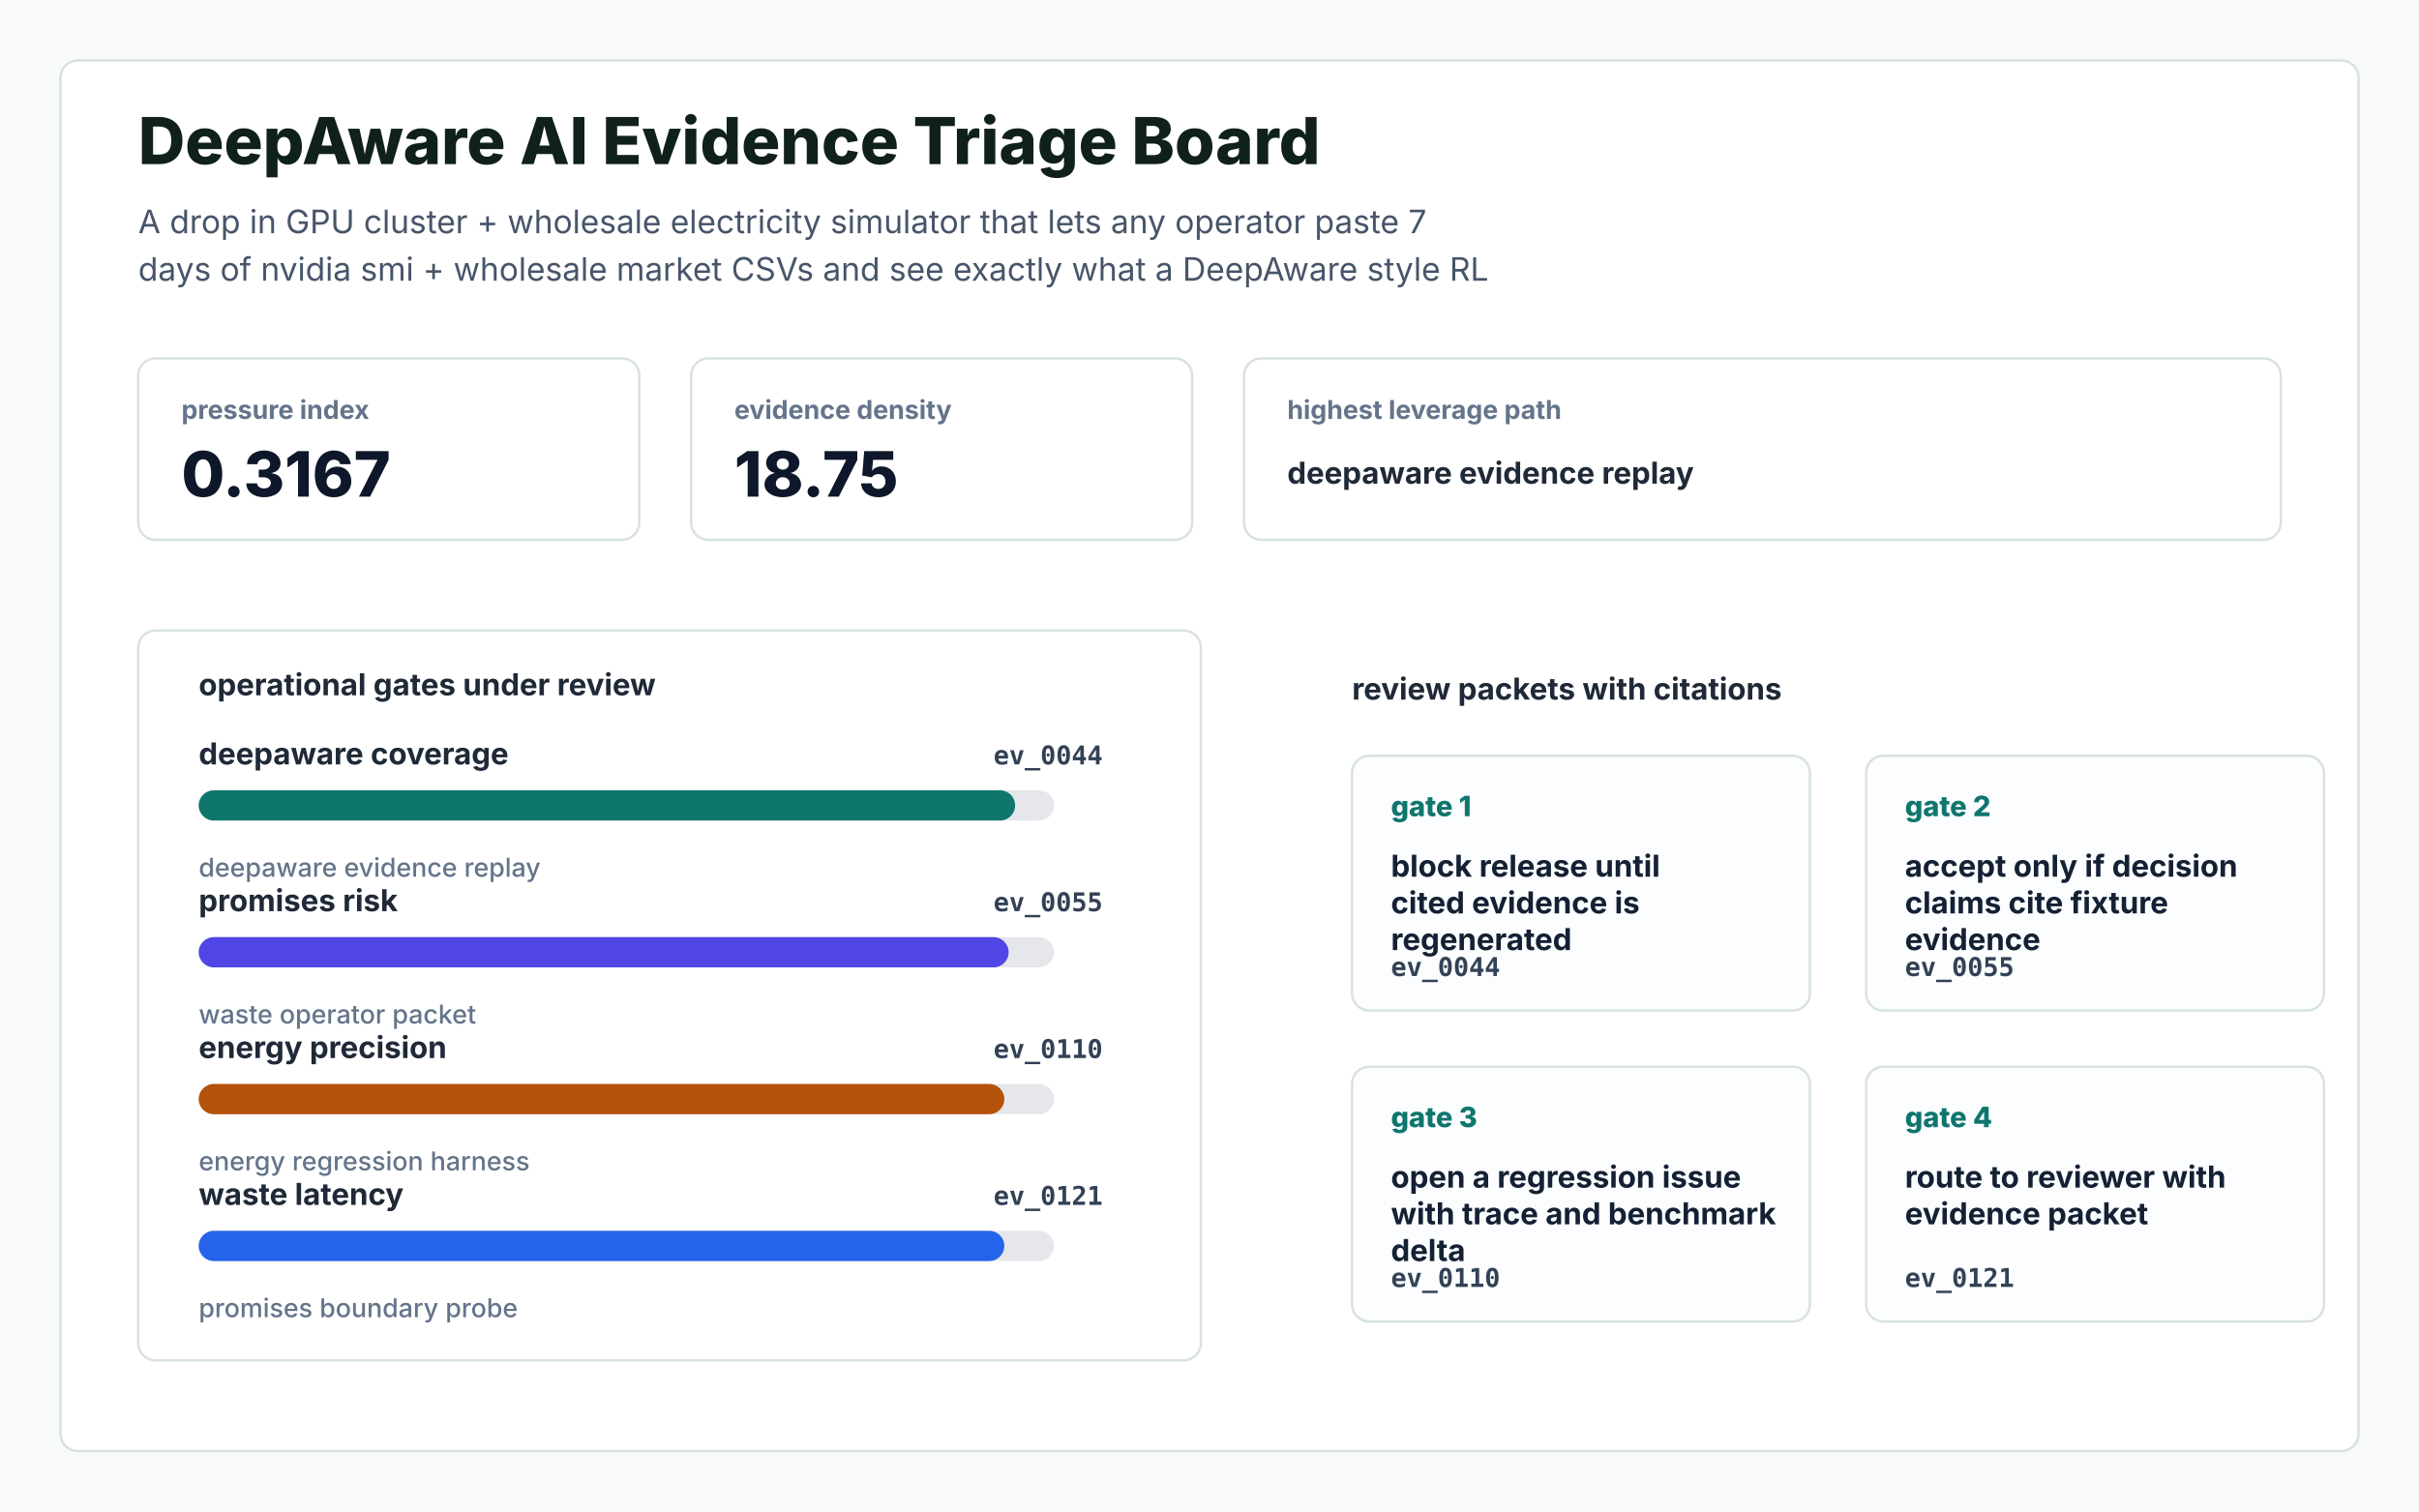
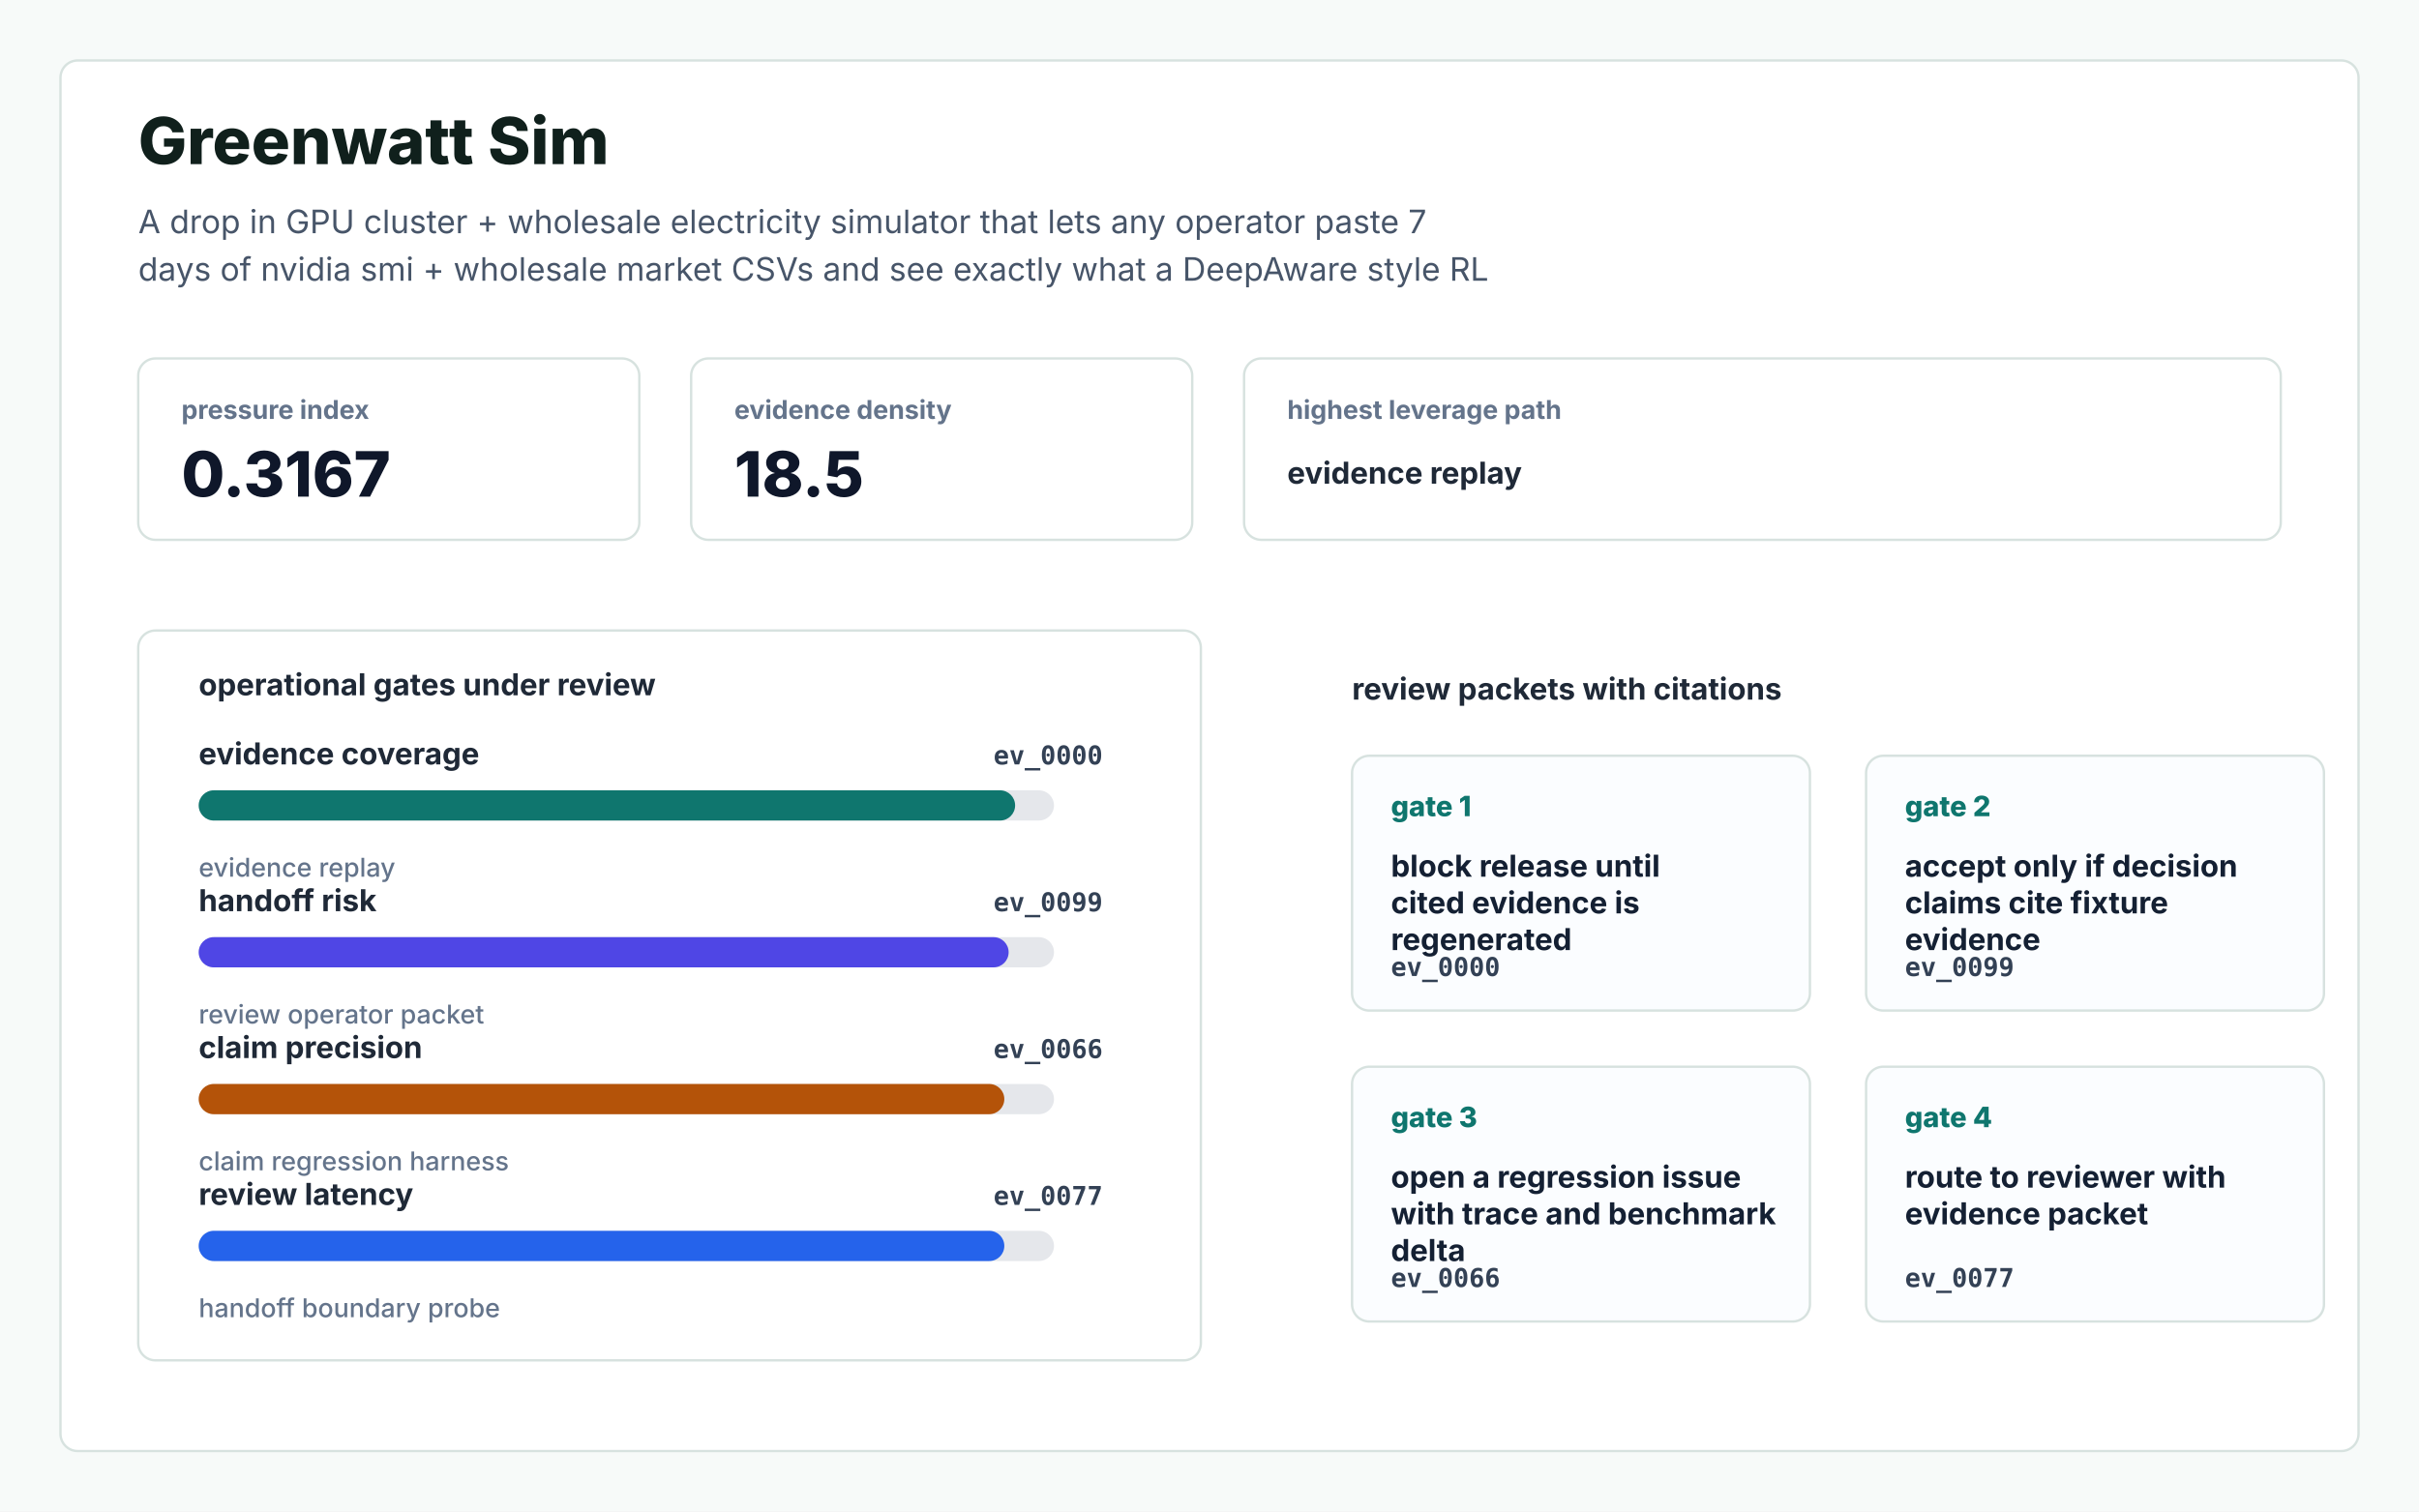
- <svg xmlns="http://www.w3.org/2000/svg" width="1120" height="700" viewBox="0 0 1120 700" role="img" aria-label="DeepAware AI visual evidence dashboard">
+ <svg xmlns="http://www.w3.org/2000/svg" width="1120" height="700" viewBox="0 0 1120 700" role="img" aria-label="Greenwatt Sim visual evidence dashboard">
  <defs>
    <style>
      .bg { fill:#f7faf9; }
      .panel { fill:#ffffff; stroke:#d7e2df; stroke-width:1.1; }
      .card { fill:#ffffff; stroke:#d7e2df; stroke-width:1.1; }
      .actioncard { fill:#fbfdff; stroke:#d7e2df; stroke-width:1.1; }
      .title { font:760 30px -apple-system,BlinkMacSystemFont,"Segoe UI",sans-serif; fill:#10201c; }
      .sub { font:420 15px -apple-system,BlinkMacSystemFont,"Segoe UI",sans-serif; fill:#475569; }
      .label { font:700 14px -apple-system,BlinkMacSystemFont,"Segoe UI",sans-serif; fill:#1f2937; }
      .caption { font:500 12px -apple-system,BlinkMacSystemFont,"Segoe UI",sans-serif; fill:#64748b; }
      .small { font:650 12px -apple-system,BlinkMacSystemFont,"Segoe UI",sans-serif; fill:#64748b; }
      .metric { font:780 29px -apple-system,BlinkMacSystemFont,"Segoe UI",sans-serif; fill:#0f172a; }
      .rank { font:760 13px -apple-system,BlinkMacSystemFont,"Segoe UI",sans-serif; fill:#0f766e; }
      .cardtext { font:650 14px -apple-system,BlinkMacSystemFont,"Segoe UI",sans-serif; fill:#142033; }
      .mono { font:700 12px ui-monospace,SFMono-Regular,Menlo,monospace; fill:#334155; }
    </style>
  </defs>
  <rect class="bg" width="1120" height="700" />
  <rect class="panel" x="28" y="28" width="1064" height="644" rx="8" />
-   <text class="title" x="64" y="76">DeepAware AI Evidence Triage Board</text>
+   <text class="title" x="64" y="76">Greenwatt Sim</text>
  <text class="sub" x="64" y="108">
    <tspan x="64" dy="0">A drop in GPU cluster + wholesale electricity simulator that lets any operator paste 7</tspan>
    <tspan x="64" dy="22">days of nvidia smi + wholesale market CSVs and see exactly what a DeepAware style RL</tspan>
  </text>
  <rect class="card" x="64" y="166" width="232" height="84" rx="8" />
  <text class="small" x="84" y="194">pressure index</text>
  <text class="metric" x="84" y="230">0.3167</text>
  <rect class="card" x="320" y="166" width="232" height="84" rx="8" />
  <text class="small" x="340" y="194">evidence density</text>
-   <text class="metric" x="340" y="230">18.75</text>
+   <text class="metric" x="340" y="230">18.5</text>
  <rect class="card" x="576" y="166" width="480" height="84" rx="8" />
  <text class="small" x="596" y="194">highest leverage path</text>
  <text class="label" x="596" y="224">
-     <tspan x="596" dy="0">deepaware evidence replay</tspan>
+     <tspan x="596" dy="0">evidence replay</tspan>
  </text>
  <rect class="card" x="64" y="292" width="492" height="338" rx="8" />
  <text class="label" x="92" y="322">operational gates under review</text>
-   <text x="92" y="354" class="label">deepaware coverage</text>
-   <text x="460" y="354" class="mono">ev_0044</text>
+   <text x="92" y="354" class="label">evidence coverage</text>
+   <text x="460" y="354" class="mono">ev_0000</text>
  <rect x="92" y="366" width="396" height="14" rx="7" fill="#e5e7eb" />
  <rect x="92" y="366" width="378" height="14" rx="7" fill="#0f766e" />
-   <text x="92" y="406" class="caption">deepaware evidence replay</text>
-   <text x="92" y="422" class="label">promises risk</text>
-   <text x="460" y="422" class="mono">ev_0055</text>
+   <text x="92" y="406" class="caption">evidence replay</text>
+   <text x="92" y="422" class="label">handoff risk</text>
+   <text x="460" y="422" class="mono">ev_0099</text>
  <rect x="92" y="434" width="396" height="14" rx="7" fill="#e5e7eb" />
  <rect x="92" y="434" width="375" height="14" rx="7" fill="#4f46e5" />
-   <text x="92" y="474" class="caption">waste operator packet</text>
-   <text x="92" y="490" class="label">energy precision</text>
-   <text x="460" y="490" class="mono">ev_0110</text>
+   <text x="92" y="474" class="caption">review operator packet</text>
+   <text x="92" y="490" class="label">claim precision</text>
+   <text x="460" y="490" class="mono">ev_0066</text>
  <rect x="92" y="502" width="396" height="14" rx="7" fill="#e5e7eb" />
  <rect x="92" y="502" width="373" height="14" rx="7" fill="#b45309" />
-   <text x="92" y="542" class="caption">energy regression harness</text>
-   <text x="92" y="558" class="label">waste latency</text>
-   <text x="460" y="558" class="mono">ev_0121</text>
+   <text x="92" y="542" class="caption">claim regression harness</text>
+   <text x="92" y="558" class="label">review latency</text>
+   <text x="460" y="558" class="mono">ev_0077</text>
  <rect x="92" y="570" width="396" height="14" rx="7" fill="#e5e7eb" />
  <rect x="92" y="570" width="373" height="14" rx="7" fill="#2563eb" />
-   <text x="92" y="610" class="caption">promises boundary probe</text>
+   <text x="92" y="610" class="caption">handoff boundary probe</text>
  <text class="label" x="626" y="324">review packets with citations</text>
  <rect class="actioncard" x="626" y="350" width="212" height="118" rx="8" />
  <text class="rank" x="644" y="378">gate 1</text>
  <text class="cardtext" x="644" y="406">
    <tspan x="644" dy="0">block release until</tspan>
    <tspan x="644" dy="17">cited evidence is</tspan>
    <tspan x="644" dy="17">regenerated</tspan>
  </text>
-   <text class="mono" x="644" y="452">ev_0044</text>
+   <text class="mono" x="644" y="452">ev_0000</text>
  <rect class="actioncard" x="864" y="350" width="212" height="118" rx="8" />
  <text class="rank" x="882" y="378">gate 2</text>
  <text class="cardtext" x="882" y="406">
    <tspan x="882" dy="0">accept only if decision</tspan>
    <tspan x="882" dy="17">claims cite fixture</tspan>
    <tspan x="882" dy="17">evidence</tspan>
  </text>
-   <text class="mono" x="882" y="452">ev_0055</text>
+   <text class="mono" x="882" y="452">ev_0099</text>
  <rect class="actioncard" x="626" y="494" width="212" height="118" rx="8" />
  <text class="rank" x="644" y="522">gate 3</text>
  <text class="cardtext" x="644" y="550">
    <tspan x="644" dy="0">open a regression issue</tspan>
    <tspan x="644" dy="17">with trace and benchmark</tspan>
    <tspan x="644" dy="17">delta</tspan>
  </text>
-   <text class="mono" x="644" y="596">ev_0110</text>
+   <text class="mono" x="644" y="596">ev_0066</text>
  <rect class="actioncard" x="864" y="494" width="212" height="118" rx="8" />
  <text class="rank" x="882" y="522">gate 4</text>
  <text class="cardtext" x="882" y="550">
    <tspan x="882" dy="0">route to reviewer with</tspan>
    <tspan x="882" dy="17">evidence packet</tspan>
  </text>
-   <text class="mono" x="882" y="596">ev_0121</text>
+   <text class="mono" x="882" y="596">ev_0077</text>
</svg>
